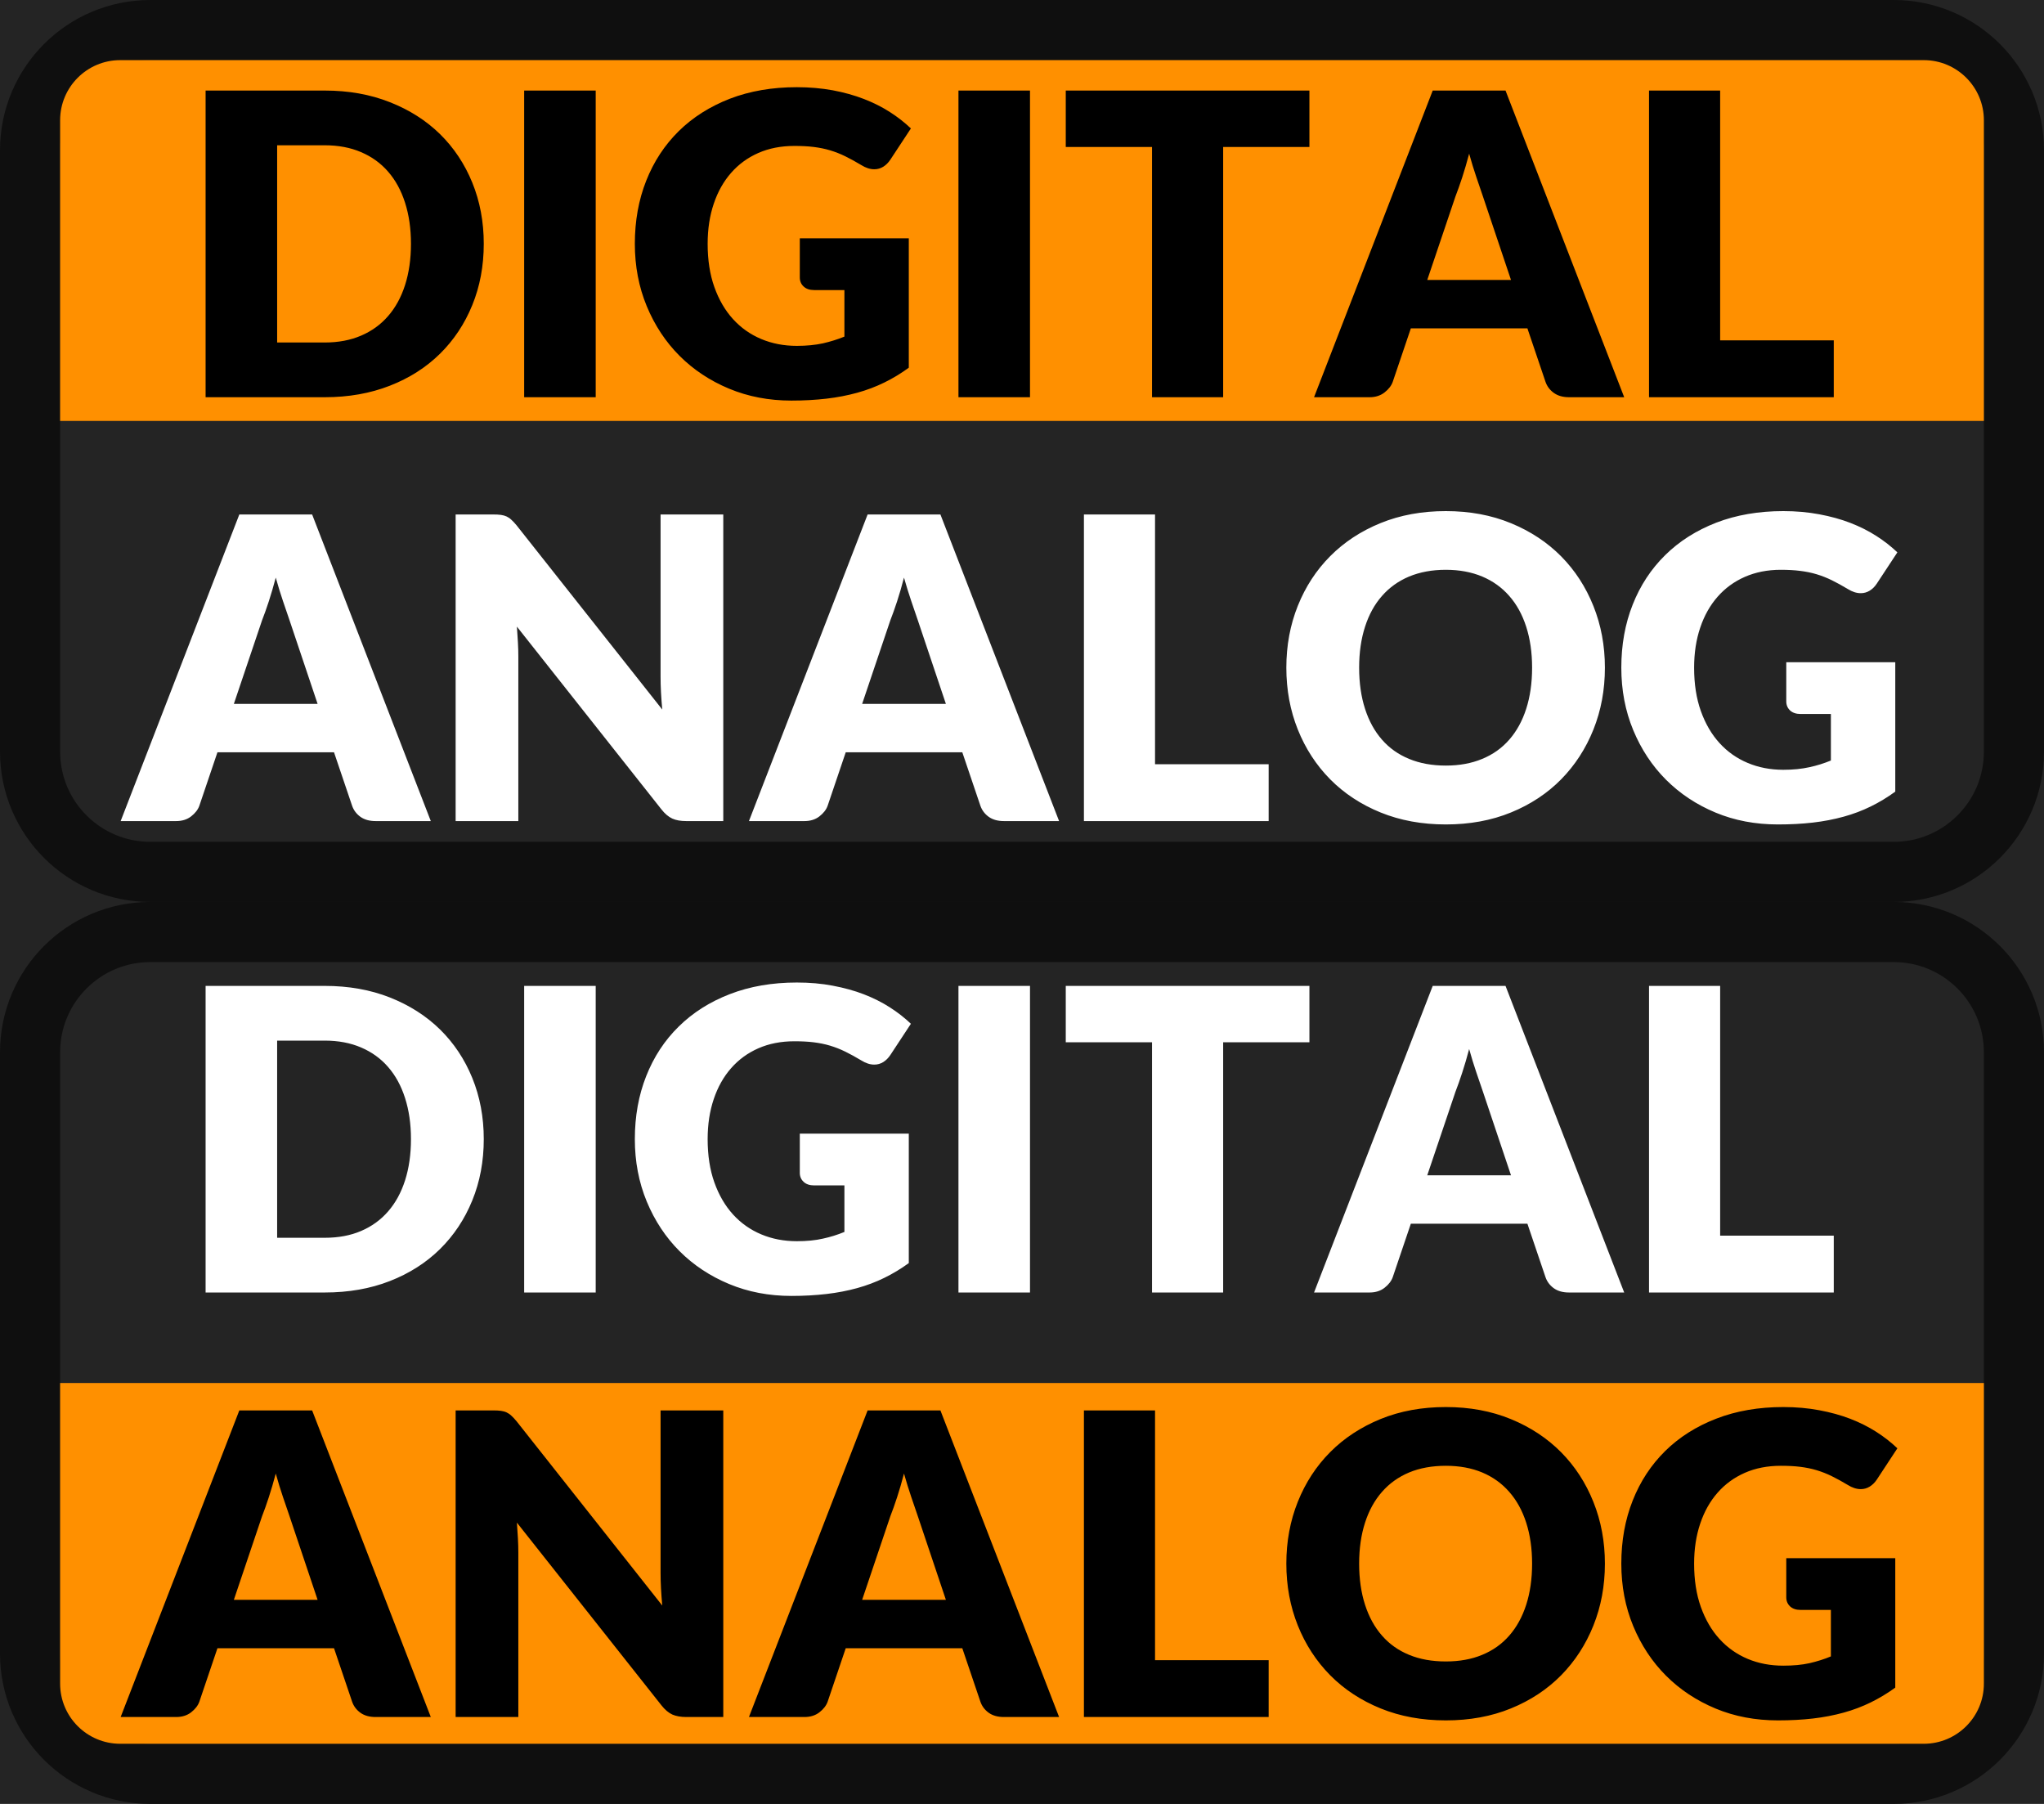
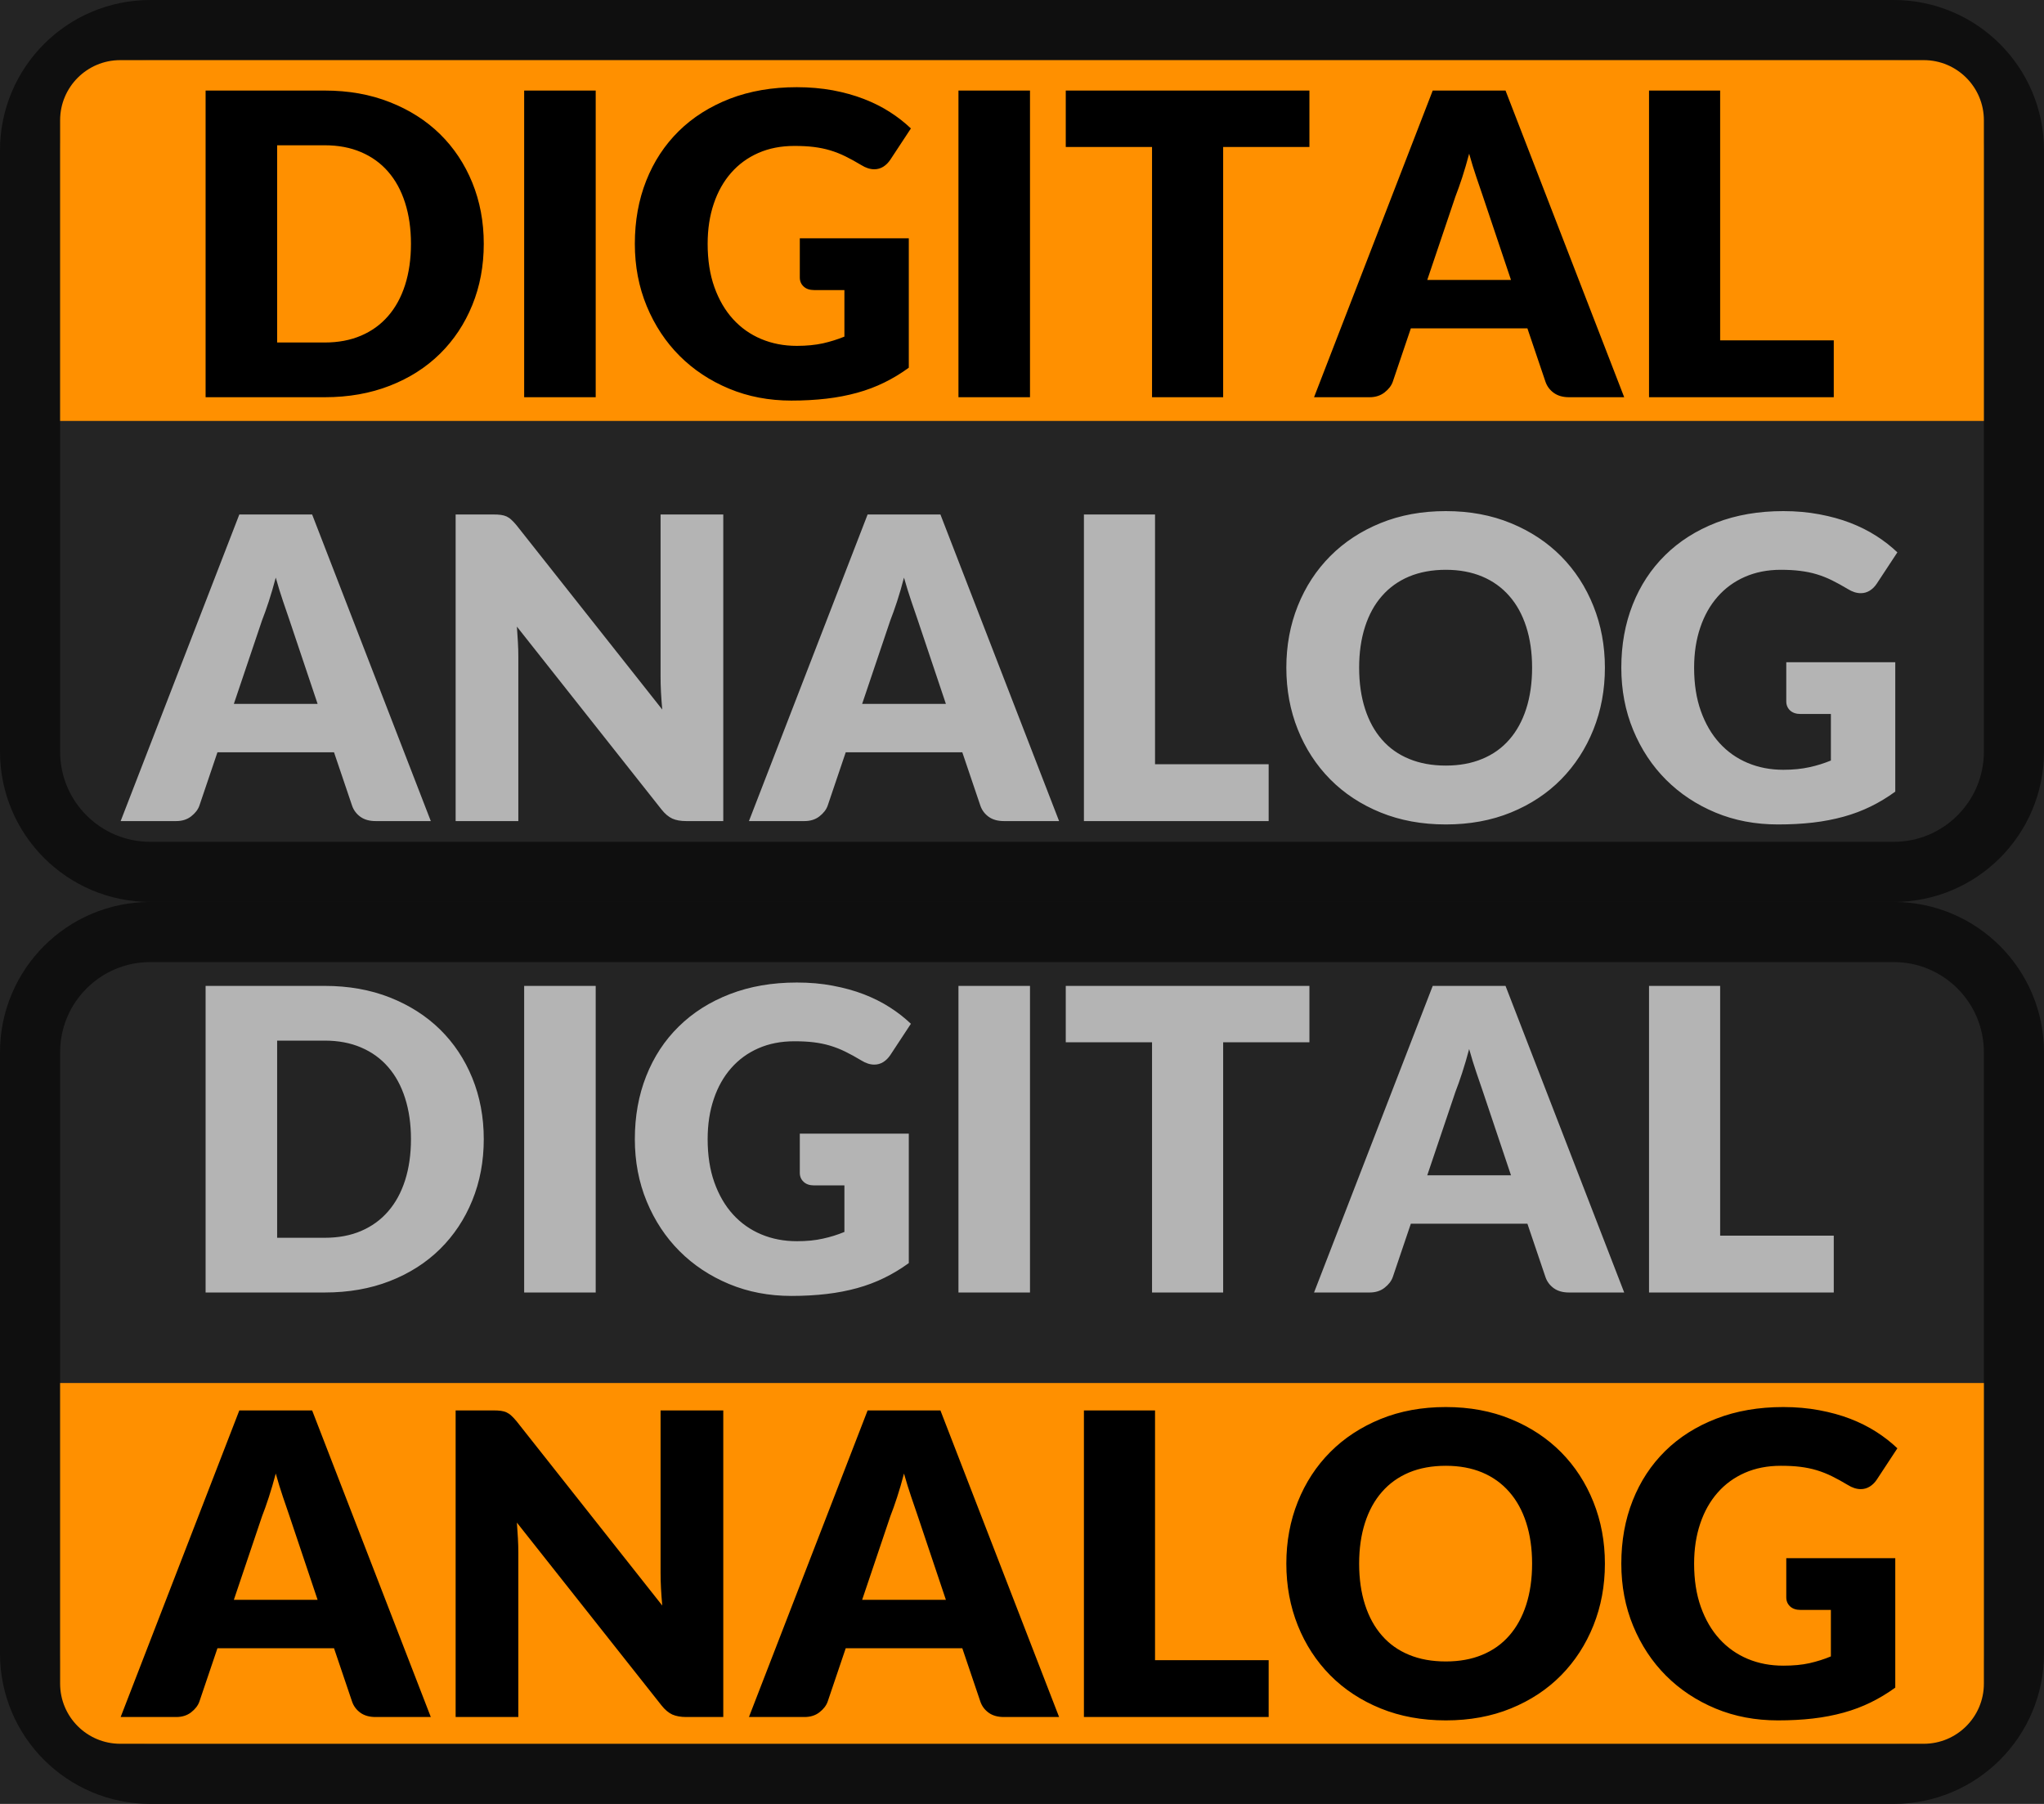
<svg xmlns="http://www.w3.org/2000/svg" width="34px" height="30px" viewBox="0 0 34 30" version="1.1" style="background: #242424;">
  <g id="bmp00162" stroke="none" stroke-width="1" fill="none" fill-rule="evenodd">
    <rect fill="#242424" x="0" y="0" width="34" height="30" />
    <g id="button/smallButton" fill="#242424" stroke="#0F0F0F">
      <rect id="Rectangle" x="0.5" y="0.5" width="33" height="14" rx="2" />
    </g>
    <g id="button/smallButton" transform="translate(0, 15)" fill="#242424" stroke="#0F0F0F">
      <rect id="Rectangle" x="0.5" y="0.5" width="33" height="14" rx="2" />
    </g>
    <g id="Analog" transform="translate(1, 23)" fill="#FF9000">
      <path d="M0,0 L32,0 L32,5 C32,5.552 31.552,6 31,6 L1,6 C0.448,6 6.76353751e-17,5.552 0,5 L0,0 L0,0 Z" id="Rectangle" />
    </g>
    <g id="Analog" opacity="0.501" transform="translate(0, 8)">
      <rect id="Rectangle" x="0" y="0" width="34" height="7" />
    </g>
    <g id="Digital" transform="translate(1, 1)" fill="#FF9000">
      <path d="M1,0 L31,0 C31.552,-1.01453063e-16 32,0.448 32,1 L32,6 L32,6 L0,6 L0,1 C-6.76353751e-17,0.448 0.448,1.01453063e-16 1,0 Z" id="Rectangle" />
    </g>
    <g id="Digital" opacity="0.501" transform="translate(0, 15)" />
    <g id="Group-5-Copy" transform="translate(2, 1)" fill-rule="nonzero">
      <path d="M3.401,5.606 C3.798,5.606 4.159,5.542 4.484,5.415 C4.81,5.288 5.088,5.11 5.319,4.883 C5.55,4.655 5.729,4.386 5.856,4.074 C5.983,3.763 6.047,3.423 6.047,3.054 C6.047,2.688 5.983,2.349 5.856,2.037 C5.729,1.726 5.55,1.457 5.319,1.23 C5.088,1.004 4.81,0.827 4.484,0.699 C4.159,0.57 3.798,0.506 3.401,0.506 L3.401,0.506 L1.42,0.506 L1.42,5.606 L3.401,5.606 Z M3.401,4.696 L2.61,4.696 L2.61,1.416 L3.401,1.416 C3.627,1.416 3.829,1.454 4.006,1.53 C4.184,1.606 4.334,1.714 4.456,1.855 C4.579,1.996 4.673,2.168 4.738,2.372 C4.803,2.575 4.836,2.802 4.836,3.054 C4.836,3.308 4.803,3.537 4.738,3.74 C4.673,3.943 4.579,4.115 4.456,4.256 C4.334,4.397 4.184,4.506 4.006,4.582 C3.829,4.658 3.627,4.696 3.401,4.696 L3.401,4.696 Z M7.909,5.606 L7.909,0.506 L6.719,0.506 L6.719,5.606 L7.909,5.606 Z M11.164,5.662 C11.372,5.662 11.566,5.651 11.747,5.63 C11.928,5.609 12.098,5.576 12.258,5.532 C12.418,5.488 12.568,5.431 12.709,5.362 C12.85,5.293 12.986,5.211 13.117,5.115 L13.117,5.115 L13.117,2.963 L11.304,2.963 L11.304,3.614 C11.304,3.675 11.325,3.725 11.367,3.764 C11.409,3.804 11.467,3.824 11.542,3.824 L11.542,3.824 L12.046,3.824 L12.046,4.598 C11.934,4.644 11.815,4.681 11.689,4.71 C11.563,4.737 11.418,4.752 11.255,4.752 C11.04,4.752 10.843,4.714 10.662,4.638 C10.481,4.562 10.325,4.452 10.193,4.307 C10.061,4.162 9.958,3.985 9.883,3.775 C9.808,3.565 9.771,3.325 9.771,3.054 C9.771,2.809 9.805,2.587 9.873,2.387 C9.94,2.188 10.036,2.017 10.161,1.875 C10.286,1.732 10.437,1.622 10.614,1.544 C10.792,1.466 10.991,1.427 11.213,1.427 C11.332,1.427 11.439,1.432 11.535,1.444 C11.631,1.456 11.722,1.474 11.808,1.5 C11.894,1.526 11.979,1.559 12.062,1.6 C12.145,1.641 12.233,1.689 12.326,1.745 C12.401,1.792 12.473,1.815 12.543,1.815 C12.597,1.815 12.646,1.801 12.692,1.773 C12.737,1.745 12.776,1.706 12.809,1.657 L12.809,1.657 L13.152,1.136 C13.049,1.038 12.933,0.947 12.802,0.863 C12.671,0.779 12.527,0.707 12.37,0.646 C12.212,0.585 12.04,0.537 11.854,0.502 C11.667,0.468 11.467,0.45 11.255,0.45 C10.844,0.45 10.473,0.514 10.14,0.642 C9.808,0.771 9.524,0.951 9.29,1.181 C9.055,1.413 8.875,1.687 8.749,2.006 C8.623,2.324 8.56,2.674 8.56,3.054 C8.56,3.427 8.626,3.773 8.758,4.092 C8.89,4.41 9.072,4.686 9.304,4.918 C9.536,5.15 9.811,5.332 10.128,5.464 C10.445,5.596 10.791,5.662 11.164,5.662 Z M15.133,5.606 L15.133,0.506 L13.943,0.506 L13.943,5.606 L15.133,5.606 Z M18.346,5.606 L18.346,1.444 L19.781,1.444 L19.781,0.506 L15.728,0.506 L15.728,1.444 L17.163,1.444 L17.163,5.606 L18.346,5.606 Z M20.782,5.606 C20.88,5.606 20.963,5.579 21.03,5.527 C21.098,5.474 21.144,5.415 21.167,5.35 L21.167,5.35 L21.468,4.461 L23.407,4.461 L23.708,5.35 C23.734,5.425 23.78,5.486 23.846,5.534 C23.913,5.582 23.997,5.606 24.1,5.606 L24.1,5.606 L25.017,5.606 L23.043,0.506 L21.832,0.506 L19.858,5.606 L20.782,5.606 Z M23.134,3.656 L21.741,3.656 L22.21,2.267 C22.245,2.178 22.282,2.073 22.322,1.952 C22.362,1.83 22.4,1.698 22.438,1.556 C22.477,1.696 22.517,1.826 22.558,1.946 C22.599,2.066 22.635,2.171 22.665,2.26 L22.665,2.26 L23.134,3.656 Z M28.503,5.606 L28.503,4.66 L26.613,4.66 L26.613,0.506 L25.43,0.506 L25.43,5.606 L28.503,5.606 Z" id="DIGITAL" fill="#000000" />
-       <path d="M3.401,20.495 C3.798,20.495 4.159,20.432 4.484,20.305 C4.81,20.178 5.088,20 5.319,19.773 C5.55,19.545 5.729,19.276 5.856,18.964 C5.983,18.653 6.047,18.313 6.047,17.944 C6.047,17.578 5.983,17.239 5.856,16.927 C5.729,16.616 5.55,16.347 5.319,16.12 C5.088,15.894 4.81,15.717 4.484,15.588 C4.159,15.46 3.798,15.396 3.401,15.396 L3.401,15.396 L1.42,15.396 L1.42,20.495 L3.401,20.495 Z M3.401,19.585 L2.61,19.585 L2.61,16.306 L3.401,16.306 C3.627,16.306 3.829,16.344 4.006,16.42 C4.184,16.496 4.334,16.604 4.456,16.745 C4.579,16.886 4.673,17.058 4.738,17.262 C4.803,17.465 4.836,17.692 4.836,17.944 C4.836,18.198 4.803,18.427 4.738,18.63 C4.673,18.833 4.579,19.005 4.456,19.146 C4.334,19.287 4.184,19.396 4.006,19.472 C3.829,19.548 3.627,19.585 3.401,19.585 L3.401,19.585 Z M7.909,20.495 L7.909,15.396 L6.719,15.396 L6.719,20.495 L7.909,20.495 Z M11.164,20.552 C11.372,20.552 11.566,20.541 11.747,20.52 C11.928,20.499 12.098,20.466 12.258,20.422 C12.418,20.378 12.568,20.321 12.709,20.252 C12.85,20.183 12.986,20.101 13.117,20.006 L13.117,20.006 L13.117,17.853 L11.304,17.853 L11.304,18.504 C11.304,18.565 11.325,18.615 11.367,18.654 C11.409,18.694 11.467,18.714 11.542,18.714 L11.542,18.714 L12.046,18.714 L12.046,19.488 C11.934,19.534 11.815,19.572 11.689,19.599 C11.563,19.628 11.418,19.642 11.255,19.642 C11.04,19.642 10.843,19.604 10.662,19.528 C10.481,19.452 10.325,19.342 10.193,19.197 C10.061,19.052 9.958,18.875 9.883,18.665 C9.808,18.455 9.771,18.215 9.771,17.944 C9.771,17.699 9.805,17.477 9.873,17.277 C9.94,17.078 10.036,16.907 10.161,16.765 C10.286,16.622 10.437,16.512 10.614,16.434 C10.792,16.356 10.991,16.317 11.213,16.317 C11.332,16.317 11.439,16.322 11.535,16.334 C11.631,16.346 11.722,16.364 11.808,16.39 C11.894,16.416 11.979,16.449 12.062,16.49 C12.145,16.531 12.233,16.579 12.326,16.635 C12.401,16.682 12.473,16.705 12.543,16.705 C12.597,16.705 12.646,16.691 12.692,16.663 C12.737,16.635 12.776,16.596 12.809,16.547 L12.809,16.547 L13.152,16.026 C13.049,15.928 12.933,15.837 12.802,15.753 C12.671,15.669 12.527,15.597 12.37,15.536 C12.212,15.475 12.04,15.428 11.854,15.393 C11.667,15.357 11.467,15.34 11.255,15.34 C10.844,15.34 10.473,15.404 10.14,15.533 C9.808,15.661 9.524,15.841 9.29,16.072 C9.055,16.302 8.875,16.577 8.749,16.896 C8.623,17.214 8.56,17.564 8.56,17.944 C8.56,18.317 8.626,18.663 8.758,18.982 C8.89,19.3 9.072,19.576 9.304,19.808 C9.536,20.04 9.811,20.222 10.128,20.354 C10.445,20.486 10.791,20.552 11.164,20.552 Z M15.133,20.495 L15.133,15.396 L13.943,15.396 L13.943,20.495 L15.133,20.495 Z M18.346,20.495 L18.346,16.334 L19.781,16.334 L19.781,15.396 L15.728,15.396 L15.728,16.334 L17.163,16.334 L17.163,20.495 L18.346,20.495 Z M20.782,20.495 C20.88,20.495 20.963,20.469 21.03,20.417 C21.098,20.364 21.144,20.305 21.167,20.24 L21.167,20.24 L21.468,19.351 L23.407,19.351 L23.708,20.24 C23.734,20.315 23.78,20.376 23.846,20.424 C23.913,20.472 23.997,20.495 24.1,20.495 L24.1,20.495 L25.017,20.495 L23.043,15.396 L21.832,15.396 L19.858,20.495 L20.782,20.495 Z M23.134,18.546 L21.741,18.546 L22.21,17.157 C22.245,17.068 22.282,16.963 22.322,16.841 C22.362,16.72 22.4,16.588 22.438,16.446 C22.477,16.586 22.517,16.716 22.558,16.836 C22.599,16.956 22.635,17.061 22.665,17.149 L22.665,17.149 L23.134,18.546 Z M28.503,20.495 L28.503,19.55 L26.613,19.55 L26.613,15.396 L25.43,15.396 L25.43,20.495 L28.503,20.495 Z" id="DIGITAL" fill="#FFFFFF" />
-       <path d="M0.931,12.655 C1.029,12.655 1.112,12.629 1.179,12.577 C1.247,12.524 1.293,12.465 1.316,12.4 L1.316,12.4 L1.617,11.511 L3.556,11.511 L3.857,12.4 C3.883,12.475 3.929,12.536 3.995,12.584 C4.062,12.632 4.146,12.655 4.249,12.655 L4.249,12.655 L5.166,12.655 L3.192,7.556 L1.981,7.556 L0.007,12.655 L0.931,12.655 Z M3.283,10.706 L1.89,10.706 L2.359,9.316 C2.394,9.228 2.431,9.123 2.471,9.002 C2.511,8.88 2.549,8.748 2.587,8.606 C2.626,8.746 2.666,8.876 2.707,8.996 C2.748,9.116 2.784,9.221 2.814,9.309 L2.814,9.309 L3.283,10.706 Z M6.622,12.655 L6.622,9.922 C6.622,9.847 6.62,9.767 6.615,9.682 C6.61,9.597 6.604,9.51 6.598,9.421 L6.598,9.421 L9.002,12.46 C9.06,12.534 9.121,12.585 9.184,12.614 C9.247,12.642 9.324,12.655 9.415,12.655 L9.415,12.655 L10.031,12.655 L10.031,7.556 L8.988,7.556 L8.988,10.255 C8.988,10.336 8.99,10.423 8.995,10.515 C9,10.607 9.007,10.703 9.016,10.8 L9.016,10.8 L6.594,7.738 C6.561,7.698 6.532,7.667 6.506,7.644 C6.481,7.62 6.454,7.602 6.426,7.589 C6.398,7.576 6.367,7.568 6.332,7.563 C6.296,7.558 6.253,7.556 6.202,7.556 L6.202,7.556 L5.579,7.556 L5.579,12.655 L6.622,12.655 Z M11.382,12.655 C11.48,12.655 11.563,12.629 11.63,12.577 C11.698,12.524 11.744,12.465 11.767,12.4 L11.767,12.4 L12.068,11.511 L14.007,11.511 L14.308,12.4 C14.334,12.475 14.38,12.536 14.446,12.584 C14.513,12.632 14.597,12.655 14.7,12.655 L14.7,12.655 L15.617,12.655 L13.643,7.556 L12.432,7.556 L10.458,12.655 L11.382,12.655 Z M13.734,10.706 L12.341,10.706 L12.81,9.316 C12.845,9.228 12.882,9.123 12.922,9.002 C12.962,8.88 13,8.748 13.037,8.606 C13.077,8.746 13.117,8.876 13.158,8.996 C13.199,9.116 13.235,9.221 13.265,9.309 L13.265,9.309 L13.734,10.706 Z M19.103,12.655 L19.103,11.71 L17.213,11.71 L17.213,7.556 L16.03,7.556 L16.03,12.655 L19.103,12.655 Z M22.05,12.711 C22.447,12.711 22.808,12.645 23.133,12.512 C23.459,12.379 23.737,12.195 23.968,11.961 C24.199,11.726 24.378,11.45 24.505,11.133 C24.632,10.816 24.696,10.473 24.696,10.104 C24.696,9.738 24.632,9.396 24.505,9.079 C24.378,8.761 24.199,8.486 23.968,8.252 C23.737,8.019 23.459,7.835 23.133,7.701 C22.808,7.567 22.447,7.5 22.05,7.5 C21.653,7.5 21.292,7.566 20.965,7.699 C20.638,7.832 20.359,8.016 20.127,8.249 C19.895,8.482 19.715,8.758 19.588,9.075 C19.461,9.392 19.397,9.735 19.397,10.104 C19.397,10.473 19.461,10.816 19.588,11.133 C19.715,11.45 19.895,11.726 20.127,11.961 C20.359,12.195 20.638,12.379 20.965,12.512 C21.292,12.645 21.653,12.711 22.05,12.711 Z M22.05,11.732 C21.821,11.732 21.618,11.695 21.439,11.621 C21.261,11.548 21.11,11.441 20.988,11.301 C20.865,11.161 20.771,10.99 20.706,10.788 C20.641,10.586 20.608,10.358 20.608,10.104 C20.608,9.852 20.641,9.625 20.706,9.423 C20.771,9.221 20.865,9.05 20.988,8.911 C21.11,8.771 21.261,8.663 21.439,8.588 C21.618,8.514 21.821,8.476 22.05,8.476 C22.276,8.476 22.478,8.514 22.655,8.588 C22.833,8.663 22.983,8.771 23.105,8.911 C23.228,9.05 23.322,9.221 23.387,9.423 C23.452,9.625 23.485,9.852 23.485,10.104 C23.485,10.358 23.452,10.586 23.387,10.788 C23.322,10.99 23.228,11.161 23.105,11.301 C22.983,11.441 22.833,11.548 22.655,11.621 C22.478,11.695 22.276,11.732 22.05,11.732 Z M27.573,12.711 C27.781,12.711 27.975,12.701 28.156,12.68 C28.337,12.659 28.507,12.626 28.667,12.582 C28.827,12.538 28.977,12.481 29.118,12.412 C29.259,12.343 29.395,12.261 29.526,12.165 L29.526,12.165 L29.526,10.013 L27.713,10.013 L27.713,10.664 C27.713,10.725 27.734,10.775 27.776,10.815 C27.818,10.854 27.876,10.874 27.951,10.874 L27.951,10.874 L28.455,10.874 L28.455,11.648 C28.343,11.694 28.224,11.732 28.098,11.759 C27.972,11.787 27.827,11.802 27.664,11.802 C27.449,11.802 27.252,11.764 27.071,11.688 C26.89,11.612 26.734,11.502 26.602,11.357 C26.47,11.212 26.367,11.035 26.292,10.825 C26.217,10.615 26.18,10.375 26.18,10.104 C26.18,9.859 26.214,9.637 26.282,9.437 C26.349,9.238 26.445,9.067 26.57,8.925 C26.695,8.782 26.846,8.672 27.023,8.594 C27.201,8.516 27.4,8.476 27.622,8.476 C27.741,8.476 27.848,8.482 27.944,8.494 C28.04,8.506 28.131,8.524 28.217,8.55 C28.303,8.576 28.388,8.609 28.471,8.65 C28.554,8.691 28.642,8.739 28.735,8.795 C28.81,8.842 28.882,8.865 28.952,8.865 C29.006,8.865 29.055,8.851 29.101,8.823 C29.146,8.795 29.185,8.757 29.218,8.707 L29.218,8.707 L29.561,8.186 C29.458,8.088 29.342,7.997 29.211,7.913 C29.08,7.829 28.936,7.757 28.779,7.696 C28.621,7.635 28.449,7.588 28.262,7.553 C28.076,7.518 27.876,7.5 27.664,7.5 C27.253,7.5 26.882,7.564 26.549,7.692 C26.217,7.821 25.933,8.001 25.699,8.232 C25.464,8.463 25.284,8.737 25.158,9.056 C25.032,9.374 24.969,9.724 24.969,10.104 C24.969,10.477 25.035,10.823 25.167,11.142 C25.299,11.46 25.481,11.736 25.713,11.968 C25.945,12.2 26.22,12.382 26.537,12.514 C26.854,12.646 27.2,12.711 27.573,12.711 Z" id="ANALOG" fill="#FFFFFF" />
+       <path d="M3.401,20.495 C3.798,20.495 4.159,20.432 4.484,20.305 C4.81,20.178 5.088,20 5.319,19.773 C5.55,19.545 5.729,19.276 5.856,18.964 C5.983,18.653 6.047,18.313 6.047,17.944 C6.047,17.578 5.983,17.239 5.856,16.927 C5.729,16.616 5.55,16.347 5.319,16.12 C5.088,15.894 4.81,15.717 4.484,15.588 C4.159,15.46 3.798,15.396 3.401,15.396 L3.401,15.396 L1.42,15.396 L1.42,20.495 L3.401,20.495 Z M3.401,19.585 L2.61,19.585 L2.61,16.306 L3.401,16.306 C3.627,16.306 3.829,16.344 4.006,16.42 C4.184,16.496 4.334,16.604 4.456,16.745 C4.579,16.886 4.673,17.058 4.738,17.262 C4.803,17.465 4.836,17.692 4.836,17.944 C4.836,18.198 4.803,18.427 4.738,18.63 C4.673,18.833 4.579,19.005 4.456,19.146 C4.334,19.287 4.184,19.396 4.006,19.472 C3.829,19.548 3.627,19.585 3.401,19.585 L3.401,19.585 Z M7.909,20.495 L7.909,15.396 L6.719,15.396 L6.719,20.495 L7.909,20.495 Z M11.164,20.552 C11.372,20.552 11.566,20.541 11.747,20.52 C11.928,20.499 12.098,20.466 12.258,20.422 C12.418,20.378 12.568,20.321 12.709,20.252 C12.85,20.183 12.986,20.101 13.117,20.006 L13.117,20.006 L13.117,17.853 L11.304,17.853 L11.304,18.504 C11.304,18.565 11.325,18.615 11.367,18.654 C11.409,18.694 11.467,18.714 11.542,18.714 L11.542,18.714 L12.046,18.714 L12.046,19.488 C11.934,19.534 11.815,19.572 11.689,19.599 C11.563,19.628 11.418,19.642 11.255,19.642 C11.04,19.642 10.843,19.604 10.662,19.528 C10.481,19.452 10.325,19.342 10.193,19.197 C10.061,19.052 9.958,18.875 9.883,18.665 C9.808,18.455 9.771,18.215 9.771,17.944 C9.771,17.699 9.805,17.477 9.873,17.277 C9.94,17.078 10.036,16.907 10.161,16.765 C10.286,16.622 10.437,16.512 10.614,16.434 C10.792,16.356 10.991,16.317 11.213,16.317 C11.332,16.317 11.439,16.322 11.535,16.334 C11.631,16.346 11.722,16.364 11.808,16.39 C11.894,16.416 11.979,16.449 12.062,16.49 C12.145,16.531 12.233,16.579 12.326,16.635 C12.401,16.682 12.473,16.705 12.543,16.705 C12.597,16.705 12.646,16.691 12.692,16.663 C12.737,16.635 12.776,16.596 12.809,16.547 L12.809,16.547 L13.152,16.026 C13.049,15.928 12.933,15.837 12.802,15.753 C12.671,15.669 12.527,15.597 12.37,15.536 C12.212,15.475 12.04,15.428 11.854,15.393 C11.667,15.357 11.467,15.34 11.255,15.34 C10.844,15.34 10.473,15.404 10.14,15.533 C9.808,15.661 9.524,15.841 9.29,16.072 C9.055,16.302 8.875,16.577 8.749,16.896 C8.623,17.214 8.56,17.564 8.56,17.944 C8.56,18.317 8.626,18.663 8.758,18.982 C8.89,19.3 9.072,19.576 9.304,19.808 C9.536,20.04 9.811,20.222 10.128,20.354 C10.445,20.486 10.791,20.552 11.164,20.552 Z M15.133,20.495 L15.133,15.396 L13.943,15.396 L13.943,20.495 L15.133,20.495 Z M18.346,20.495 L18.346,16.334 L19.781,16.334 L19.781,15.396 L15.728,15.396 L15.728,16.334 L17.163,16.334 L17.163,20.495 L18.346,20.495 Z M20.782,20.495 C20.88,20.495 20.963,20.469 21.03,20.417 C21.098,20.364 21.144,20.305 21.167,20.24 L21.167,20.24 L21.468,19.351 L23.407,19.351 L23.708,20.24 C23.734,20.315 23.78,20.376 23.846,20.424 C23.913,20.472 23.997,20.495 24.1,20.495 L24.1,20.495 L25.017,20.495 L23.043,15.396 L21.832,15.396 L19.858,20.495 L20.782,20.495 Z M23.134,18.546 L21.741,18.546 L22.21,17.157 C22.245,17.068 22.282,16.963 22.322,16.841 C22.362,16.72 22.4,16.588 22.438,16.446 C22.477,16.586 22.517,16.716 22.558,16.836 C22.599,16.956 22.635,17.061 22.665,17.149 L22.665,17.149 L23.134,18.546 Z M28.503,20.495 L28.503,19.55 L26.613,19.55 L26.613,15.396 L25.43,15.396 L25.43,20.495 L28.503,20.495 Z" id="DIGITAL" fill="#B4B4B4" />
+       <path d="M0.931,12.655 C1.029,12.655 1.112,12.629 1.179,12.577 C1.247,12.524 1.293,12.465 1.316,12.4 L1.316,12.4 L1.617,11.511 L3.556,11.511 L3.857,12.4 C3.883,12.475 3.929,12.536 3.995,12.584 C4.062,12.632 4.146,12.655 4.249,12.655 L4.249,12.655 L5.166,12.655 L3.192,7.556 L1.981,7.556 L0.007,12.655 L0.931,12.655 Z M3.283,10.706 L1.89,10.706 L2.359,9.316 C2.394,9.228 2.431,9.123 2.471,9.002 C2.511,8.88 2.549,8.748 2.587,8.606 C2.626,8.746 2.666,8.876 2.707,8.996 C2.748,9.116 2.784,9.221 2.814,9.309 L2.814,9.309 L3.283,10.706 Z M6.622,12.655 L6.622,9.922 C6.622,9.847 6.62,9.767 6.615,9.682 C6.61,9.597 6.604,9.51 6.598,9.421 L6.598,9.421 L9.002,12.46 C9.06,12.534 9.121,12.585 9.184,12.614 C9.247,12.642 9.324,12.655 9.415,12.655 L9.415,12.655 L10.031,12.655 L10.031,7.556 L8.988,7.556 L8.988,10.255 C8.988,10.336 8.99,10.423 8.995,10.515 C9,10.607 9.007,10.703 9.016,10.8 L9.016,10.8 L6.594,7.738 C6.561,7.698 6.532,7.667 6.506,7.644 C6.481,7.62 6.454,7.602 6.426,7.589 C6.398,7.576 6.367,7.568 6.332,7.563 C6.296,7.558 6.253,7.556 6.202,7.556 L6.202,7.556 L5.579,7.556 L5.579,12.655 L6.622,12.655 Z M11.382,12.655 C11.48,12.655 11.563,12.629 11.63,12.577 C11.698,12.524 11.744,12.465 11.767,12.4 L11.767,12.4 L12.068,11.511 L14.007,11.511 L14.308,12.4 C14.334,12.475 14.38,12.536 14.446,12.584 C14.513,12.632 14.597,12.655 14.7,12.655 L14.7,12.655 L15.617,12.655 L13.643,7.556 L12.432,7.556 L10.458,12.655 L11.382,12.655 Z M13.734,10.706 L12.341,10.706 L12.81,9.316 C12.845,9.228 12.882,9.123 12.922,9.002 C12.962,8.88 13,8.748 13.037,8.606 C13.077,8.746 13.117,8.876 13.158,8.996 C13.199,9.116 13.235,9.221 13.265,9.309 L13.265,9.309 L13.734,10.706 Z M19.103,12.655 L19.103,11.71 L17.213,11.71 L17.213,7.556 L16.03,7.556 L16.03,12.655 L19.103,12.655 Z M22.05,12.711 C22.447,12.711 22.808,12.645 23.133,12.512 C23.459,12.379 23.737,12.195 23.968,11.961 C24.199,11.726 24.378,11.45 24.505,11.133 C24.632,10.816 24.696,10.473 24.696,10.104 C24.696,9.738 24.632,9.396 24.505,9.079 C24.378,8.761 24.199,8.486 23.968,8.252 C23.737,8.019 23.459,7.835 23.133,7.701 C22.808,7.567 22.447,7.5 22.05,7.5 C21.653,7.5 21.292,7.566 20.965,7.699 C20.638,7.832 20.359,8.016 20.127,8.249 C19.895,8.482 19.715,8.758 19.588,9.075 C19.461,9.392 19.397,9.735 19.397,10.104 C19.397,10.473 19.461,10.816 19.588,11.133 C19.715,11.45 19.895,11.726 20.127,11.961 C20.359,12.195 20.638,12.379 20.965,12.512 C21.292,12.645 21.653,12.711 22.05,12.711 Z M22.05,11.732 C21.821,11.732 21.618,11.695 21.439,11.621 C21.261,11.548 21.11,11.441 20.988,11.301 C20.865,11.161 20.771,10.99 20.706,10.788 C20.641,10.586 20.608,10.358 20.608,10.104 C20.608,9.852 20.641,9.625 20.706,9.423 C20.771,9.221 20.865,9.05 20.988,8.911 C21.11,8.771 21.261,8.663 21.439,8.588 C21.618,8.514 21.821,8.476 22.05,8.476 C22.276,8.476 22.478,8.514 22.655,8.588 C22.833,8.663 22.983,8.771 23.105,8.911 C23.228,9.05 23.322,9.221 23.387,9.423 C23.452,9.625 23.485,9.852 23.485,10.104 C23.485,10.358 23.452,10.586 23.387,10.788 C23.322,10.99 23.228,11.161 23.105,11.301 C22.983,11.441 22.833,11.548 22.655,11.621 C22.478,11.695 22.276,11.732 22.05,11.732 Z M27.573,12.711 C27.781,12.711 27.975,12.701 28.156,12.68 C28.337,12.659 28.507,12.626 28.667,12.582 C28.827,12.538 28.977,12.481 29.118,12.412 C29.259,12.343 29.395,12.261 29.526,12.165 L29.526,12.165 L29.526,10.013 L27.713,10.013 L27.713,10.664 C27.713,10.725 27.734,10.775 27.776,10.815 C27.818,10.854 27.876,10.874 27.951,10.874 L27.951,10.874 L28.455,10.874 L28.455,11.648 C28.343,11.694 28.224,11.732 28.098,11.759 C27.972,11.787 27.827,11.802 27.664,11.802 C27.449,11.802 27.252,11.764 27.071,11.688 C26.89,11.612 26.734,11.502 26.602,11.357 C26.47,11.212 26.367,11.035 26.292,10.825 C26.217,10.615 26.18,10.375 26.18,10.104 C26.18,9.859 26.214,9.637 26.282,9.437 C26.349,9.238 26.445,9.067 26.57,8.925 C26.695,8.782 26.846,8.672 27.023,8.594 C27.201,8.516 27.4,8.476 27.622,8.476 C27.741,8.476 27.848,8.482 27.944,8.494 C28.04,8.506 28.131,8.524 28.217,8.55 C28.303,8.576 28.388,8.609 28.471,8.65 C28.554,8.691 28.642,8.739 28.735,8.795 C28.81,8.842 28.882,8.865 28.952,8.865 C29.006,8.865 29.055,8.851 29.101,8.823 C29.146,8.795 29.185,8.757 29.218,8.707 L29.218,8.707 L29.561,8.186 C29.458,8.088 29.342,7.997 29.211,7.913 C29.08,7.829 28.936,7.757 28.779,7.696 C28.621,7.635 28.449,7.588 28.262,7.553 C28.076,7.518 27.876,7.5 27.664,7.5 C27.253,7.5 26.882,7.564 26.549,7.692 C26.217,7.821 25.933,8.001 25.699,8.232 C25.464,8.463 25.284,8.737 25.158,9.056 C25.032,9.374 24.969,9.724 24.969,10.104 C24.969,10.477 25.035,10.823 25.167,11.142 C25.299,11.46 25.481,11.736 25.713,11.968 C25.945,12.2 26.22,12.382 26.537,12.514 C26.854,12.646 27.2,12.711 27.573,12.711 Z" id="ANALOG" fill="#B4B4B4" />
      <path d="M0.931,27.555 C1.029,27.555 1.112,27.529 1.179,27.477 C1.247,27.424 1.293,27.365 1.316,27.3 L1.316,27.3 L1.617,26.411 L3.556,26.411 L3.857,27.3 C3.883,27.375 3.929,27.436 3.995,27.484 C4.062,27.532 4.146,27.555 4.249,27.555 L4.249,27.555 L5.166,27.555 L3.192,22.456 L1.981,22.456 L0.007,27.555 L0.931,27.555 Z M3.283,25.606 L1.89,25.606 L2.359,24.216 C2.394,24.128 2.431,24.023 2.471,23.901 C2.511,23.78 2.549,23.648 2.587,23.506 C2.626,23.646 2.666,23.776 2.707,23.896 C2.748,24.016 2.784,24.121 2.814,24.209 L2.814,24.209 L3.283,25.606 Z M6.622,27.555 L6.622,24.822 C6.622,24.747 6.62,24.667 6.615,24.582 C6.61,24.497 6.604,24.41 6.598,24.322 L6.598,24.322 L9.002,27.36 C9.06,27.434 9.121,27.485 9.184,27.514 C9.247,27.541 9.324,27.555 9.415,27.555 L9.415,27.555 L10.031,27.555 L10.031,22.456 L8.988,22.456 L8.988,25.154 C8.988,25.236 8.99,25.323 8.995,25.415 C9,25.507 9.007,25.602 9.016,25.701 L9.016,25.701 L6.594,22.638 C6.561,22.598 6.532,22.567 6.506,22.544 C6.481,22.52 6.454,22.502 6.426,22.489 C6.398,22.476 6.367,22.468 6.332,22.463 C6.296,22.458 6.253,22.456 6.202,22.456 L6.202,22.456 L5.579,22.456 L5.579,27.555 L6.622,27.555 Z M11.382,27.555 C11.48,27.555 11.563,27.529 11.63,27.477 C11.698,27.424 11.744,27.365 11.767,27.3 L11.767,27.3 L12.068,26.411 L14.007,26.411 L14.308,27.3 C14.334,27.375 14.38,27.436 14.446,27.484 C14.513,27.532 14.597,27.555 14.7,27.555 L14.7,27.555 L15.617,27.555 L13.643,22.456 L12.432,22.456 L10.458,27.555 L11.382,27.555 Z M13.734,25.606 L12.341,25.606 L12.81,24.216 C12.845,24.128 12.882,24.023 12.922,23.901 C12.962,23.78 13,23.648 13.037,23.506 C13.077,23.646 13.117,23.776 13.158,23.896 C13.199,24.016 13.235,24.121 13.265,24.209 L13.265,24.209 L13.734,25.606 Z M19.103,27.555 L19.103,26.61 L17.213,26.61 L17.213,22.456 L16.03,22.456 L16.03,27.555 L19.103,27.555 Z M22.05,27.611 C22.447,27.611 22.808,27.545 23.133,27.412 C23.459,27.279 23.737,27.095 23.968,26.861 C24.199,26.626 24.378,26.35 24.505,26.033 C24.632,25.716 24.696,25.373 24.696,25.004 C24.696,24.638 24.632,24.296 24.505,23.979 C24.378,23.661 24.199,23.386 23.968,23.152 C23.737,22.919 23.459,22.735 23.133,22.601 C22.808,22.467 22.447,22.4 22.05,22.4 C21.653,22.4 21.292,22.466 20.965,22.599 C20.638,22.733 20.359,22.916 20.127,23.149 C19.895,23.382 19.715,23.658 19.588,23.975 C19.461,24.292 19.397,24.635 19.397,25.004 C19.397,25.373 19.461,25.716 19.588,26.033 C19.715,26.35 19.895,26.626 20.127,26.861 C20.359,27.095 20.638,27.279 20.965,27.412 C21.292,27.545 21.653,27.611 22.05,27.611 Z M22.05,26.631 C21.821,26.631 21.618,26.595 21.439,26.521 C21.261,26.448 21.11,26.341 20.988,26.201 C20.865,26.061 20.771,25.89 20.706,25.688 C20.641,25.486 20.608,25.258 20.608,25.004 C20.608,24.752 20.641,24.525 20.706,24.323 C20.771,24.121 20.865,23.951 20.988,23.811 C21.11,23.671 21.261,23.563 21.439,23.488 C21.618,23.414 21.821,23.377 22.05,23.377 C22.276,23.377 22.478,23.414 22.655,23.488 C22.833,23.563 22.983,23.671 23.105,23.811 C23.228,23.951 23.322,24.121 23.387,24.323 C23.452,24.525 23.485,24.752 23.485,25.004 C23.485,25.258 23.452,25.486 23.387,25.688 C23.322,25.89 23.228,26.061 23.105,26.201 C22.983,26.341 22.833,26.448 22.655,26.521 C22.478,26.595 22.276,26.631 22.05,26.631 Z M27.573,27.611 C27.781,27.611 27.975,27.601 28.156,27.58 C28.337,27.559 28.507,27.526 28.667,27.482 C28.827,27.438 28.977,27.381 29.118,27.312 C29.259,27.243 29.395,27.161 29.526,27.066 L29.526,27.066 L29.526,24.913 L27.713,24.913 L27.713,25.564 C27.713,25.625 27.734,25.675 27.776,25.715 C27.818,25.754 27.876,25.774 27.951,25.774 L27.951,25.774 L28.455,25.774 L28.455,26.547 C28.343,26.594 28.224,26.631 28.098,26.66 C27.972,26.688 27.827,26.701 27.664,26.701 C27.449,26.701 27.252,26.664 27.071,26.588 C26.89,26.512 26.734,26.402 26.602,26.257 C26.47,26.112 26.367,25.935 26.292,25.725 C26.217,25.515 26.18,25.275 26.18,25.004 C26.18,24.759 26.214,24.537 26.282,24.337 C26.349,24.138 26.445,23.967 26.57,23.825 C26.695,23.682 26.846,23.572 27.023,23.494 C27.201,23.416 27.4,23.377 27.622,23.377 C27.741,23.377 27.848,23.382 27.944,23.394 C28.04,23.406 28.131,23.424 28.217,23.45 C28.303,23.476 28.388,23.509 28.471,23.55 C28.554,23.591 28.642,23.639 28.735,23.695 C28.81,23.742 28.882,23.765 28.952,23.765 C29.006,23.765 29.055,23.751 29.101,23.723 C29.146,23.695 29.185,23.657 29.218,23.608 L29.218,23.608 L29.561,23.086 C29.458,22.988 29.342,22.897 29.211,22.813 C29.08,22.729 28.936,22.657 28.779,22.596 C28.621,22.535 28.449,22.488 28.262,22.453 C28.076,22.418 27.876,22.4 27.664,22.4 C27.253,22.4 26.882,22.464 26.549,22.593 C26.217,22.721 25.933,22.901 25.699,23.131 C25.464,23.363 25.284,23.637 25.158,23.956 C25.032,24.274 24.969,24.624 24.969,25.004 C24.969,25.377 25.035,25.723 25.167,26.042 C25.299,26.36 25.481,26.636 25.713,26.868 C25.945,27.1 26.22,27.282 26.537,27.414 C26.854,27.546 27.2,27.611 27.573,27.611 Z" id="ANALOG" fill="#000000" />
    </g>
  </g>
</svg>
